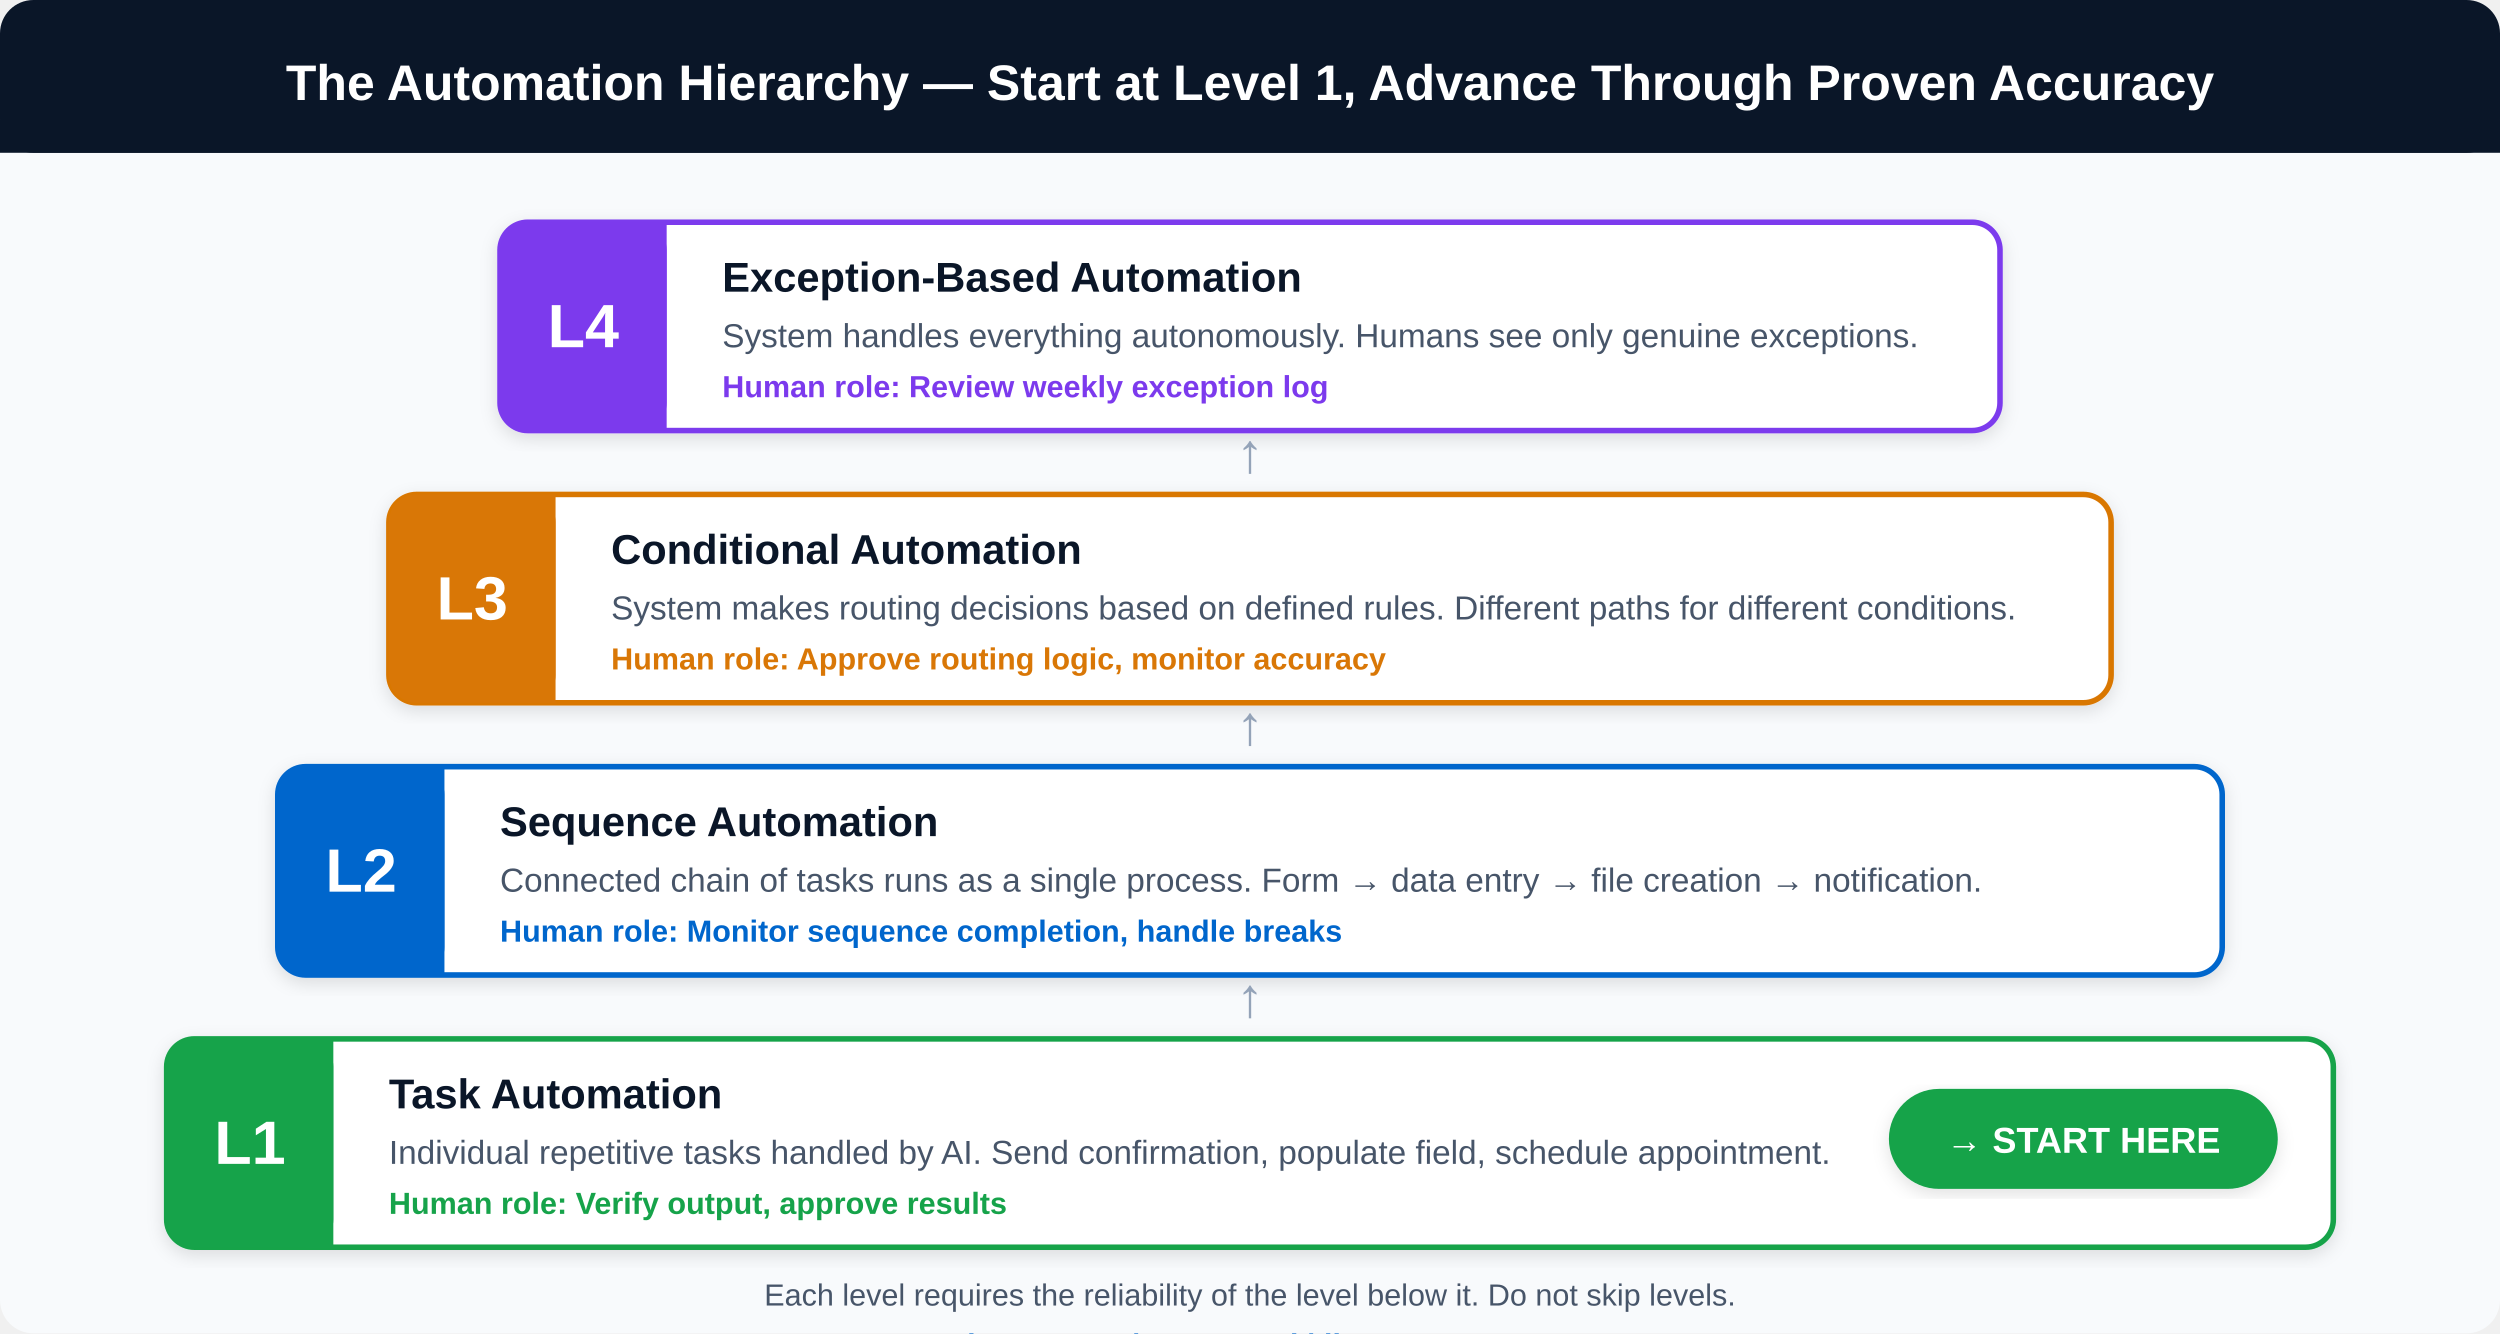
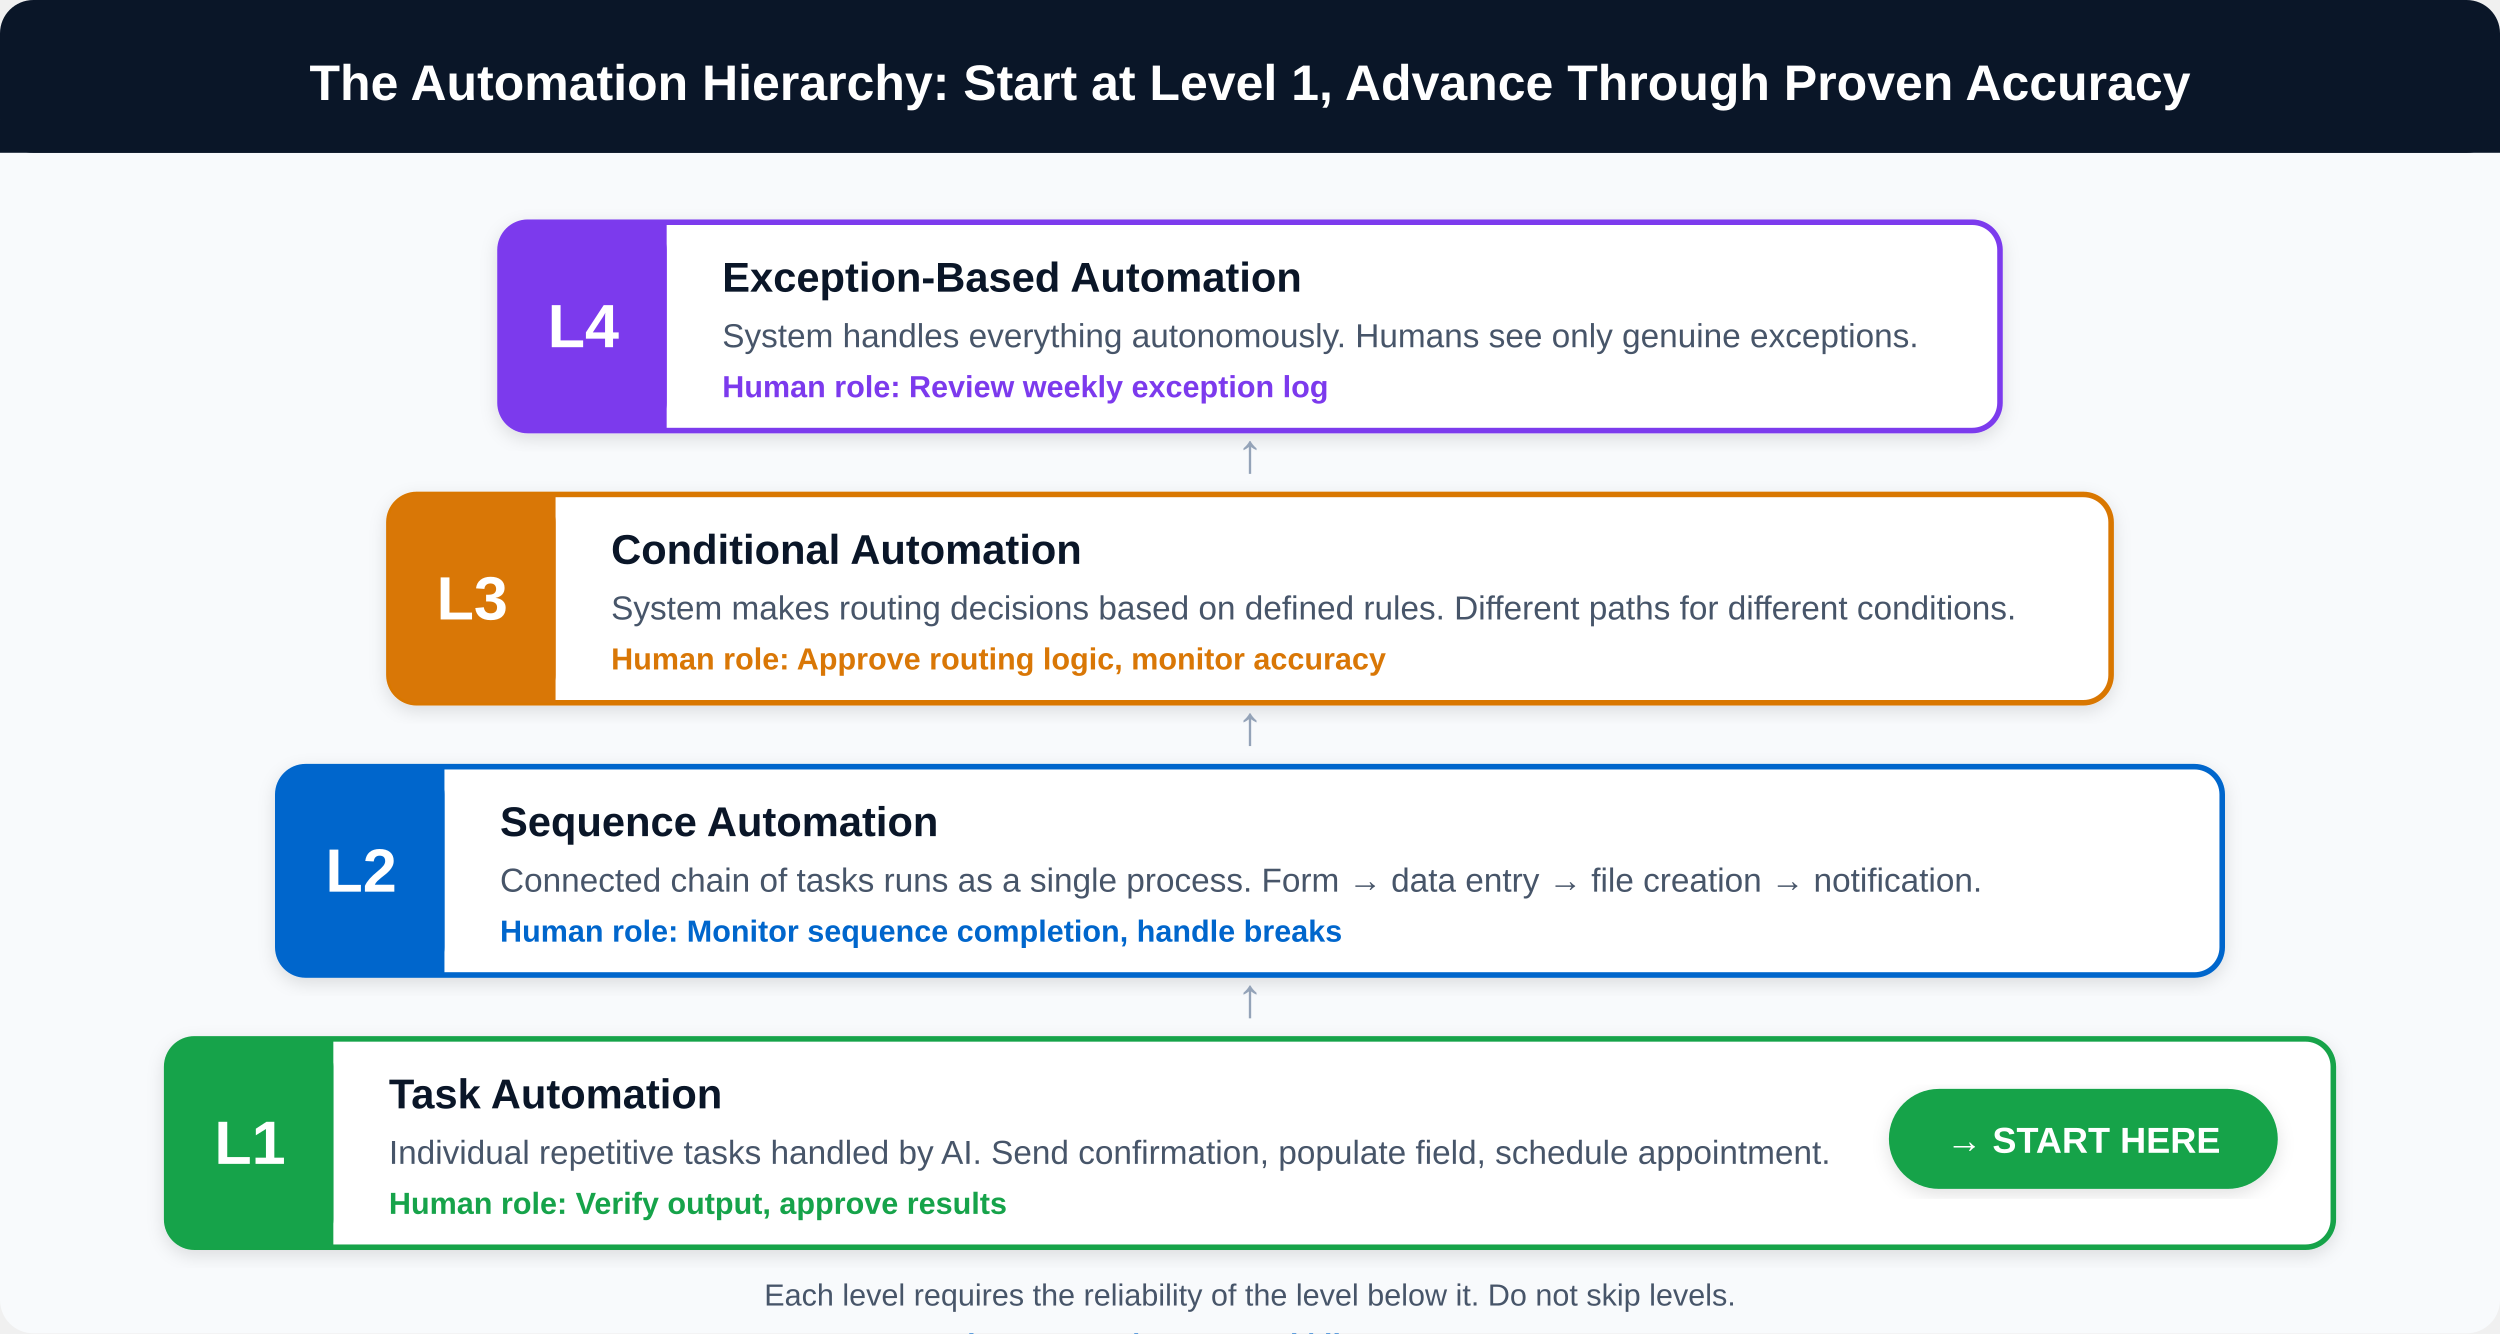
<svg xmlns="http://www.w3.org/2000/svg" viewBox="0 0 900 480" font-family="'Segoe UI', Arial, sans-serif">
  <defs>
    <filter id="shadow">
      <feDropShadow dx="0" dy="2" stdDeviation="3" flood-opacity="0.12" />
    </filter>
  </defs>
  <rect width="900" height="480" rx="12" fill="#f8fafc" />
  <rect width="900" height="55" rx="12" fill="#0a1628" />
  <rect y="43" width="900" height="12" fill="#0a1628" />
-   <text x="450" y="36" text-anchor="middle" fill="white" font-size="18" font-weight="700">The Automation Hierarchy — Start at Level 1, Advance Through Proven Accuracy</text>
+   <text x="450" y="36" text-anchor="middle" fill="white" font-size="18" font-weight="700">The Automation Hierarchy: Start at Level 1, Advance Through Proven Accuracy</text>
  <rect x="180" y="80" width="540" height="75" rx="10" fill="white" stroke="#7c3aed" stroke-width="2" filter="url(#shadow)" />
  <rect x="180" y="80" width="60" height="75" rx="10" fill="#7c3aed" />
  <rect x="230" y="80" width="10" height="75" fill="#7c3aed" />
  <text x="210" y="125" text-anchor="middle" fill="white" font-size="22" font-weight="700">L4</text>
  <text x="260" y="105" fill="#0a1628" font-size="15" font-weight="700">Exception-Based Automation</text>
  <text x="260" y="125" fill="#475569" font-size="12">System handles everything autonomously. Humans see only genuine exceptions.</text>
  <text x="260" y="143" fill="#7c3aed" font-size="11" font-weight="600">Human role: Review weekly exception log</text>
  <text x="450" y="170" text-anchor="middle" fill="#94a3b8" font-size="20">↑</text>
  <rect x="140" y="178" width="620" height="75" rx="10" fill="white" stroke="#d97706" stroke-width="2" filter="url(#shadow)" />
  <rect x="140" y="178" width="60" height="75" rx="10" fill="#d97706" />
  <rect x="190" y="178" width="10" height="75" fill="#d97706" />
  <text x="170" y="223" text-anchor="middle" fill="white" font-size="22" font-weight="700">L3</text>
  <text x="220" y="203" fill="#0a1628" font-size="15" font-weight="700">Conditional Automation</text>
  <text x="220" y="223" fill="#475569" font-size="12">System makes routing decisions based on defined rules. Different paths for different conditions.</text>
  <text x="220" y="241" fill="#d97706" font-size="11" font-weight="600">Human role: Approve routing logic, monitor accuracy</text>
  <text x="450" y="268" text-anchor="middle" fill="#94a3b8" font-size="20">↑</text>
  <rect x="100" y="276" width="700" height="75" rx="10" fill="white" stroke="#0066cc" stroke-width="2" filter="url(#shadow)" />
  <rect x="100" y="276" width="60" height="75" rx="10" fill="#0066cc" />
  <rect x="150" y="276" width="10" height="75" fill="#0066cc" />
  <text x="130" y="321" text-anchor="middle" fill="white" font-size="22" font-weight="700">L2</text>
  <text x="180" y="301" fill="#0a1628" font-size="15" font-weight="700">Sequence Automation</text>
  <text x="180" y="321" fill="#475569" font-size="12">Connected chain of tasks runs as a single process. Form → data entry → file creation → notification.</text>
  <text x="180" y="339" fill="#0066cc" font-size="11" font-weight="600">Human role: Monitor sequence completion, handle breaks</text>
  <text x="450" y="366" text-anchor="middle" fill="#94a3b8" font-size="20">↑</text>
  <rect x="60" y="374" width="780" height="75" rx="10" fill="white" stroke="#16a34a" stroke-width="2" filter="url(#shadow)" />
  <rect x="60" y="374" width="60" height="75" rx="10" fill="#16a34a" />
  <rect x="110" y="374" width="10" height="75" fill="#16a34a" />
  <text x="90" y="419" text-anchor="middle" fill="white" font-size="22" font-weight="700">L1</text>
  <text x="140" y="399" fill="#0a1628" font-size="15" font-weight="700">Task Automation</text>
  <text x="140" y="419" fill="#475569" font-size="12">Individual repetitive tasks handled by AI. Send confirmation, populate field, schedule appointment.</text>
  <text x="140" y="437" fill="#16a34a" font-size="11" font-weight="600">Human role: Verify output, approve results</text>
  <rect x="680" y="392" width="140" height="36" rx="18" fill="#16a34a" filter="url(#shadow)" />
  <text x="750" y="415" text-anchor="middle" fill="white" font-size="13" font-weight="700">→ START HERE</text>
  <text x="450" y="470" text-anchor="middle" fill="#475569" font-size="11">Each level requires the reliability of the level below it. Do not skip levels.</text>
  <text x="450" y="488" text-anchor="middle" fill="#0066cc" font-size="11" font-weight="600">Ikram Rana | Barrana.ai | ikramrana.com</text>
</svg>
